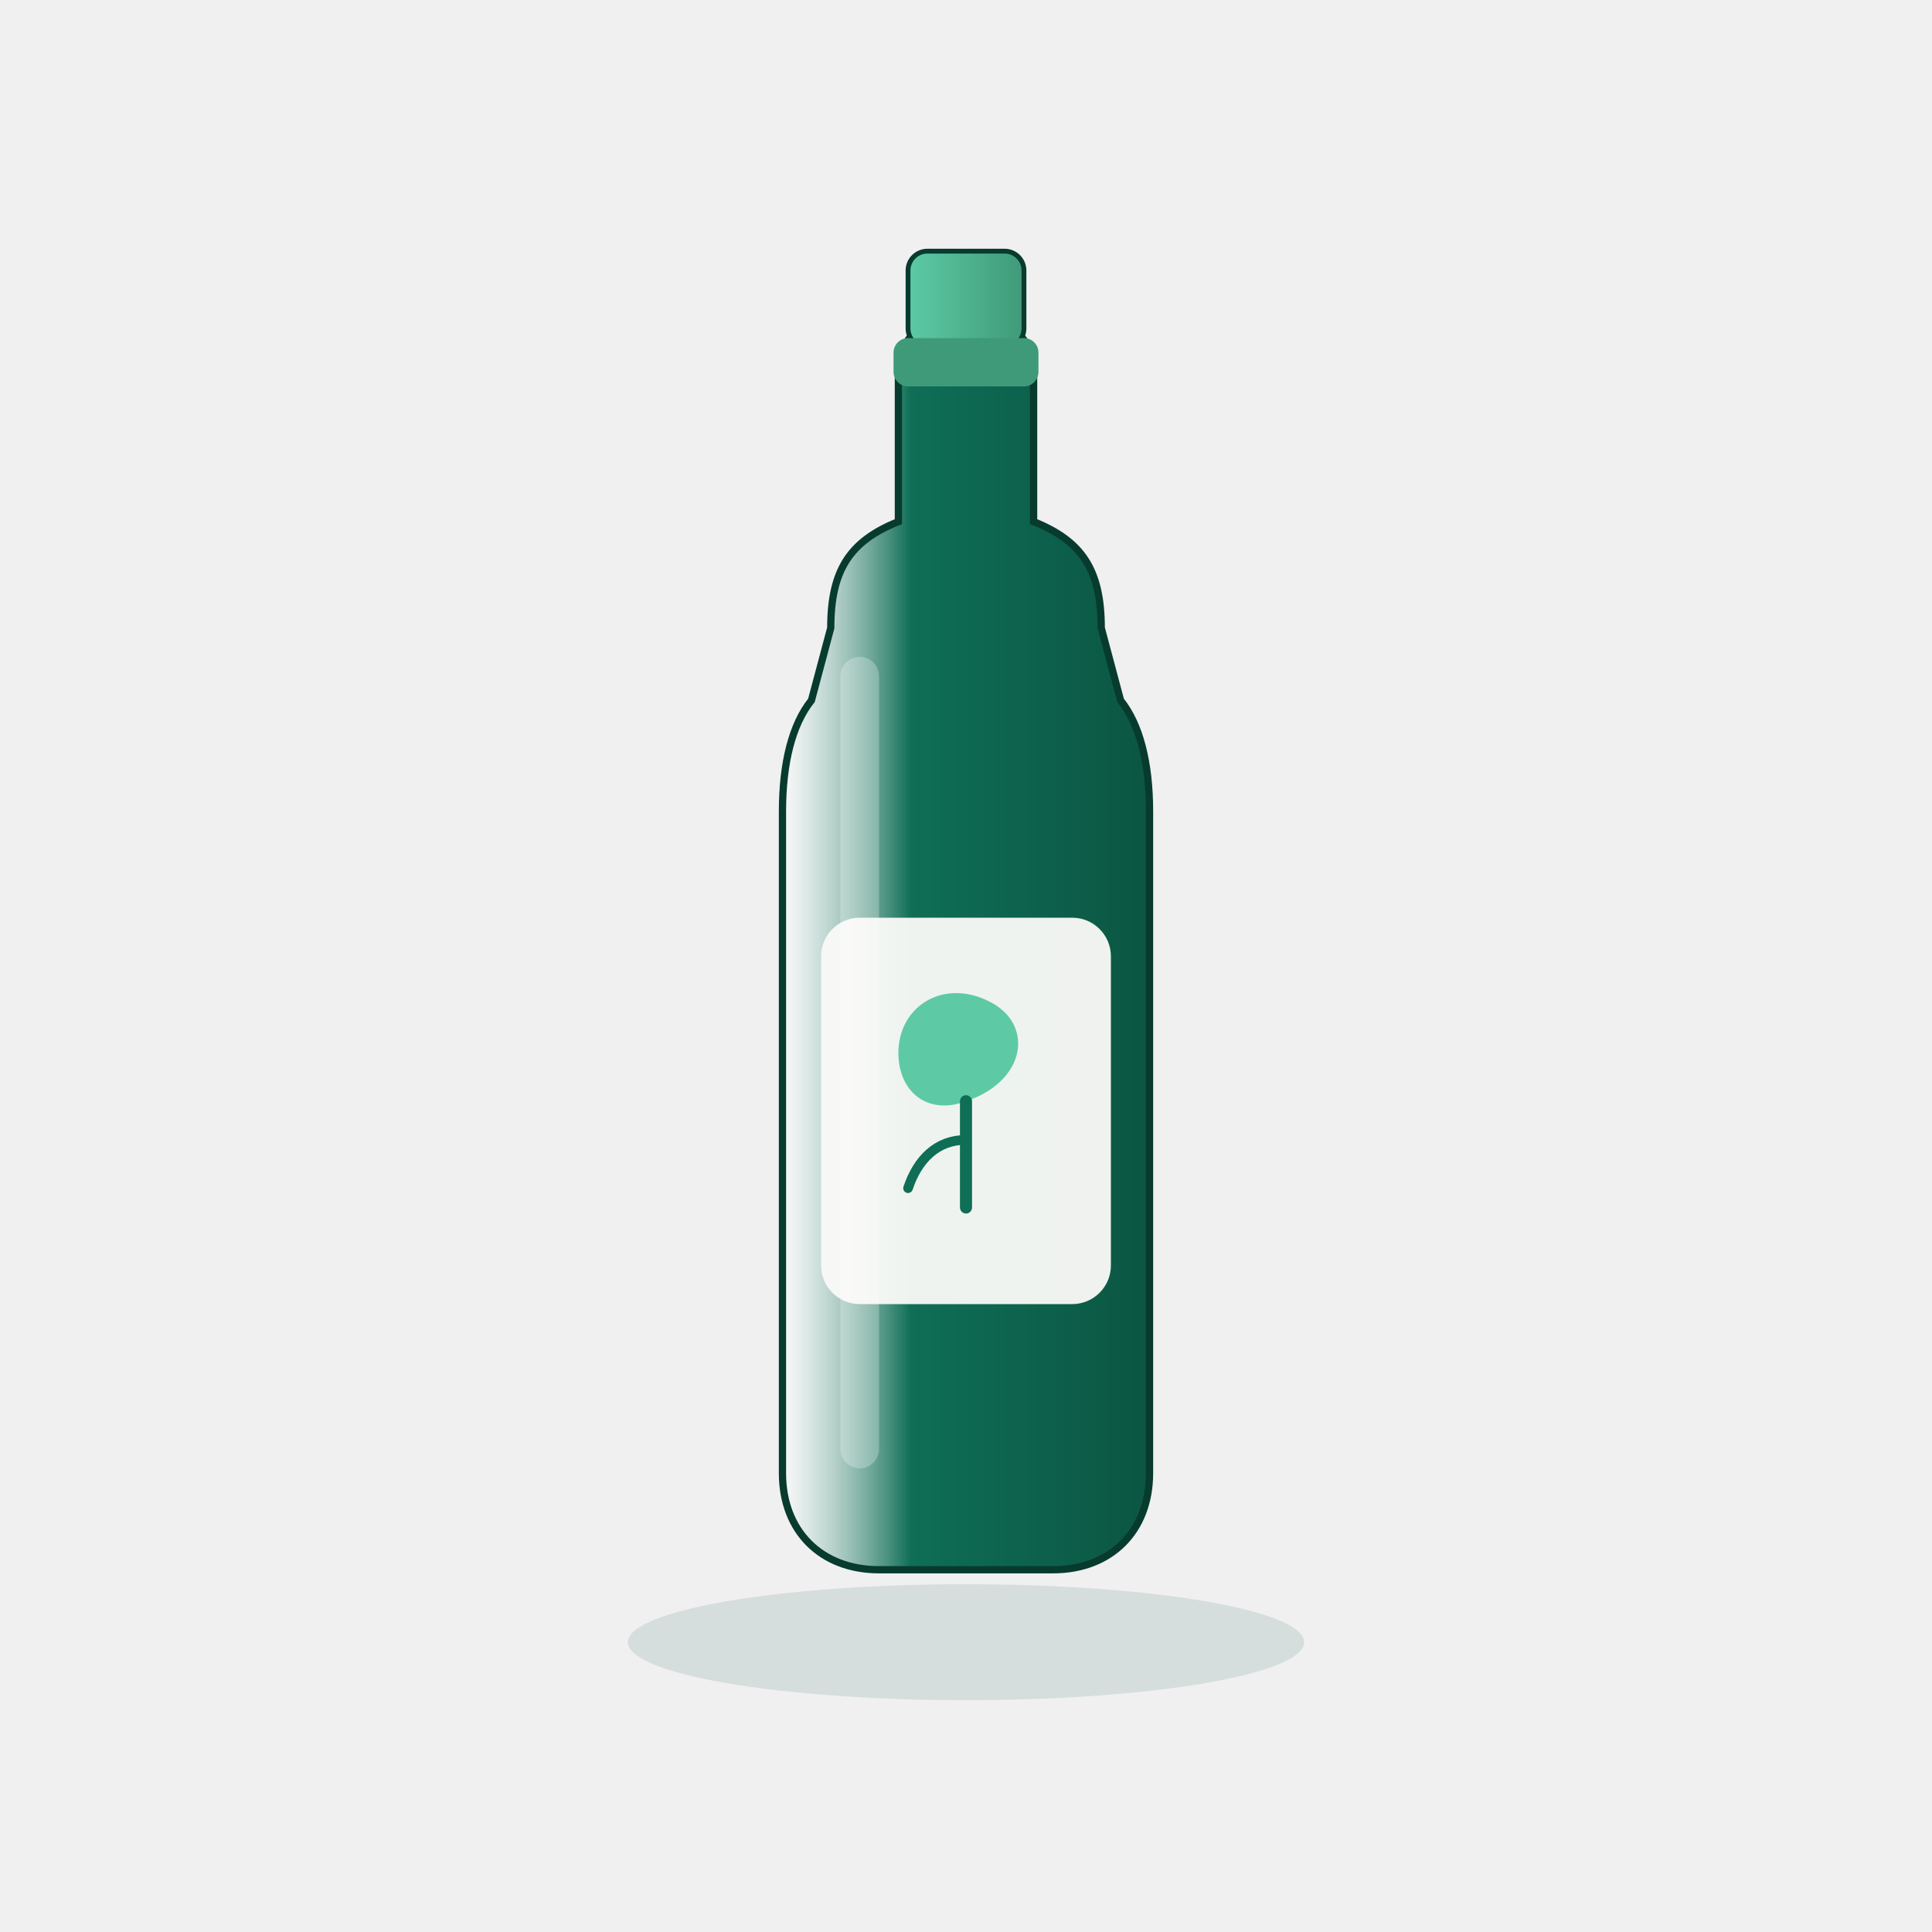
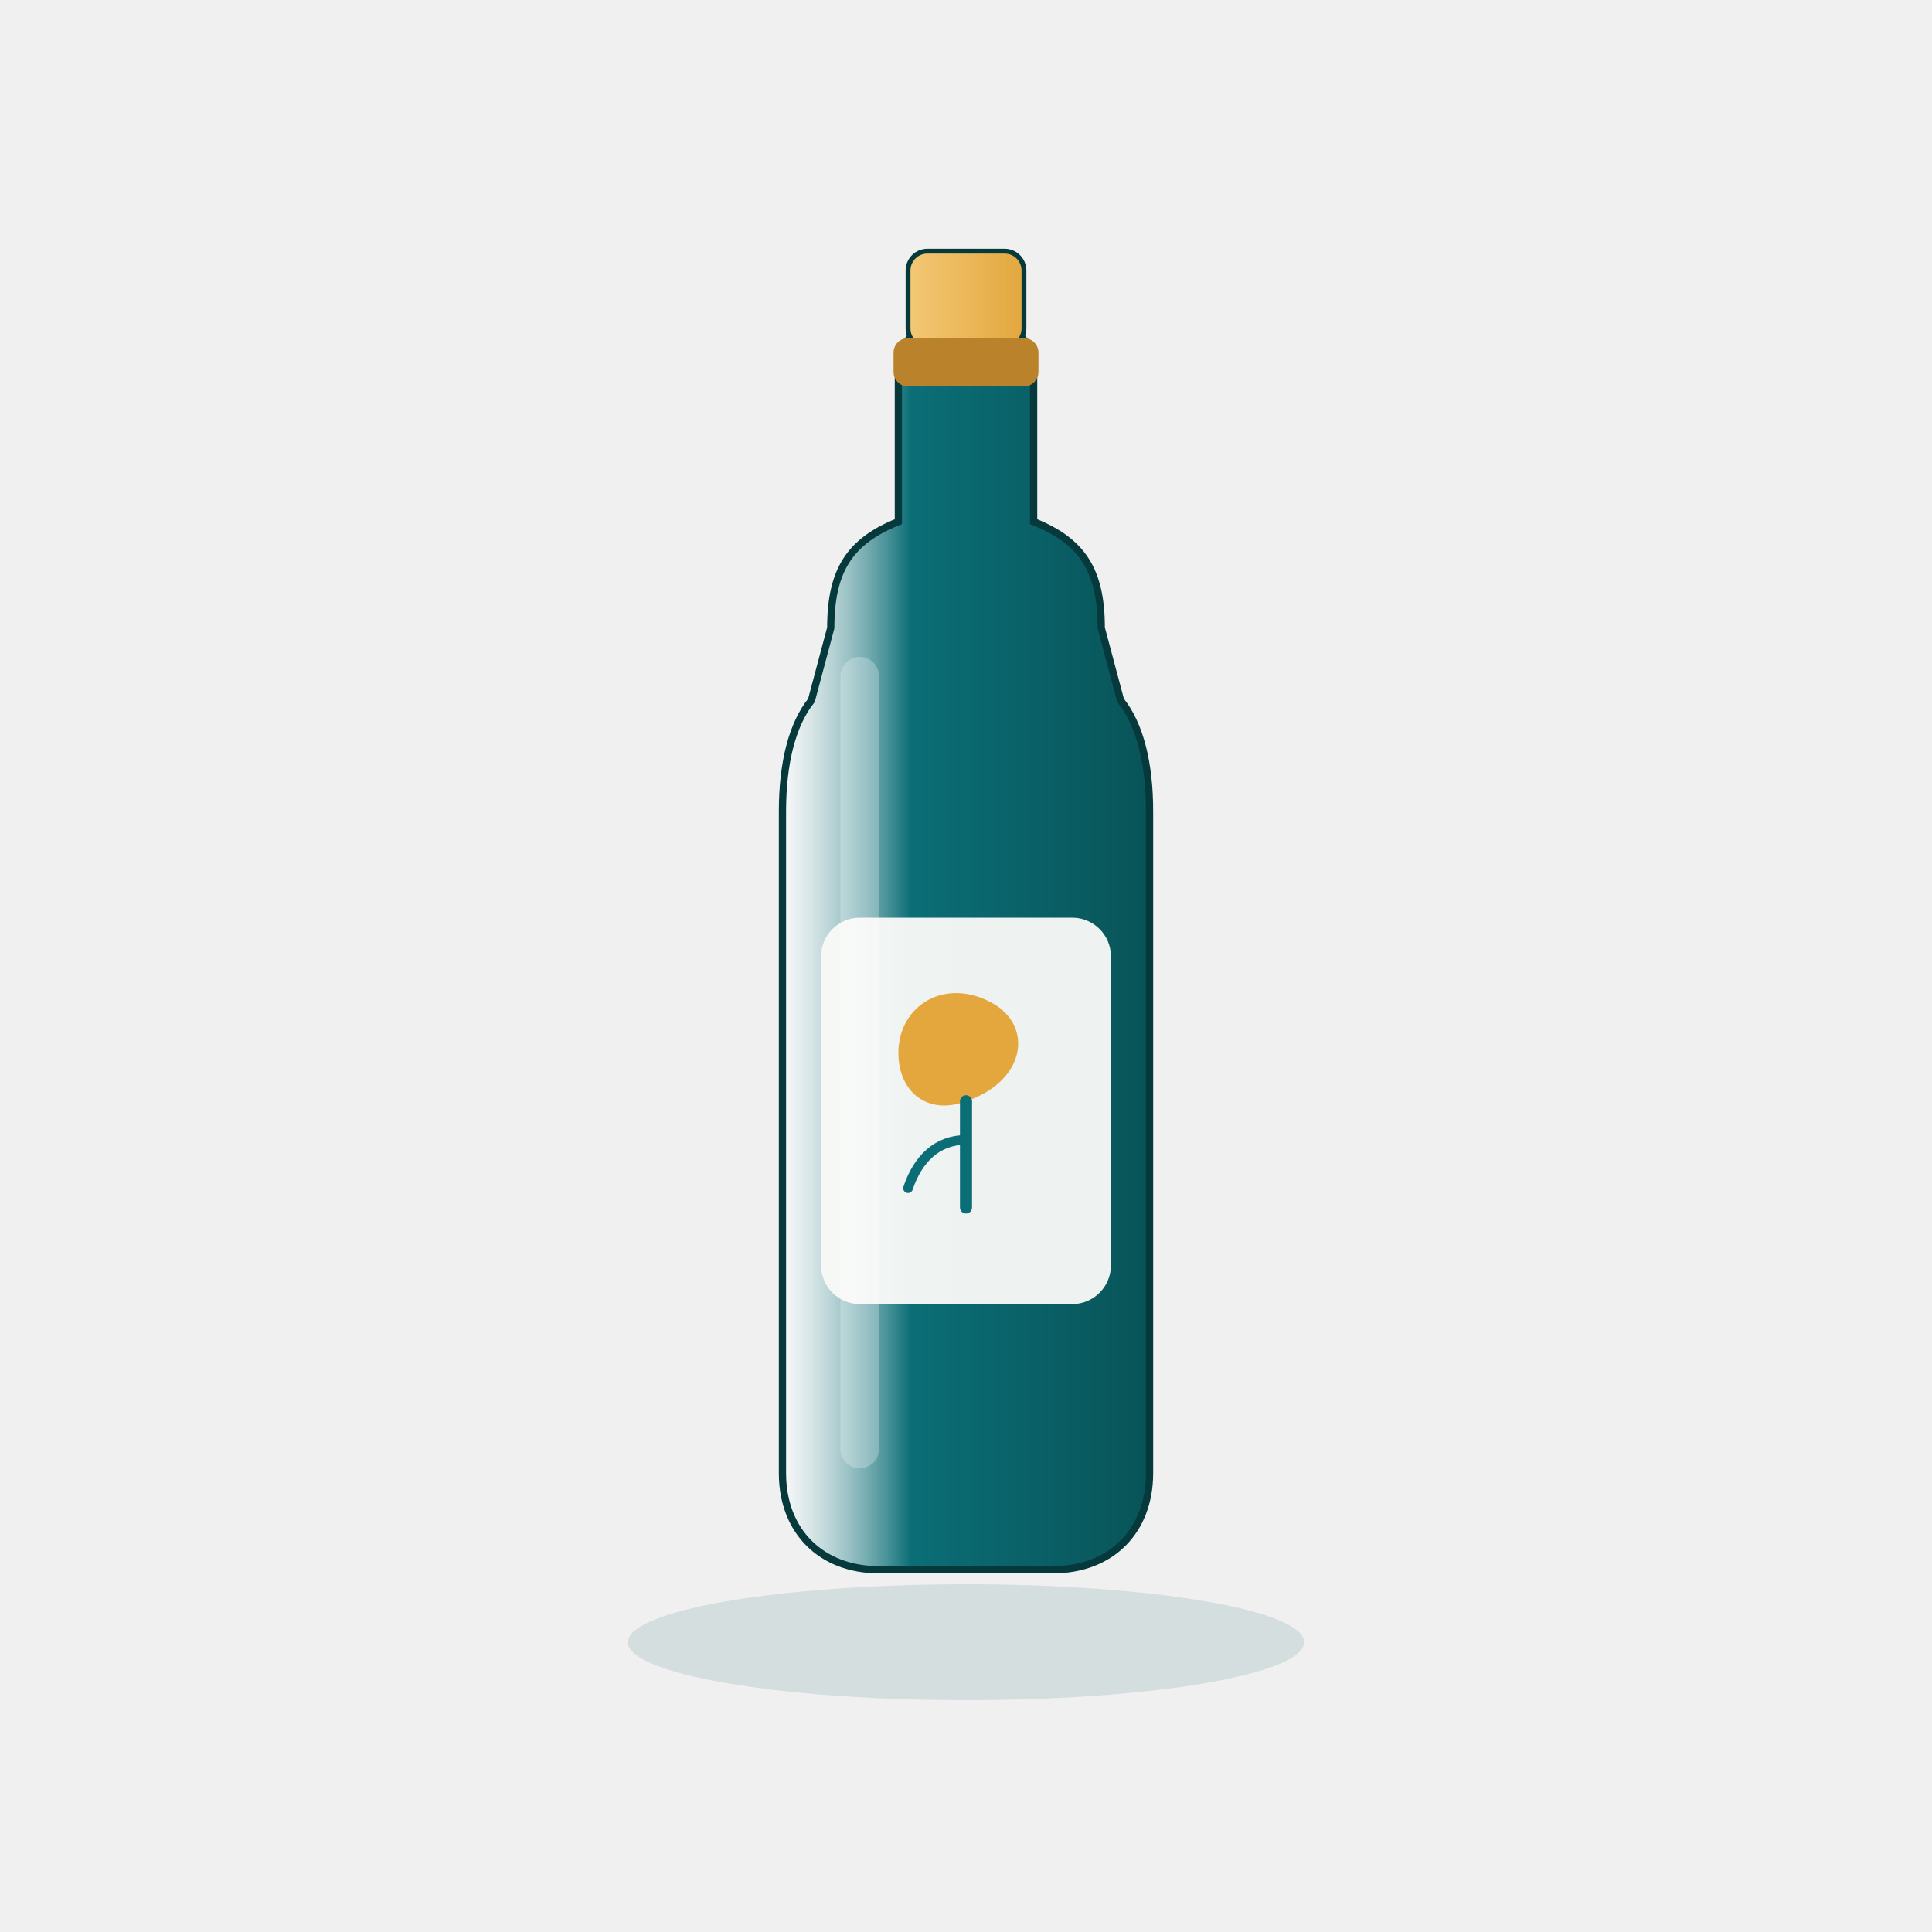
<svg xmlns="http://www.w3.org/2000/svg" width="400" height="400" viewBox="0 0 400 400">
  <defs>
    <linearGradient id="kw-body" x1="0" y1="0" x2="1" y2="0">
      <stop offset="0%" stop-color="#FFFFFF" stop-opacity="0.55" />
-       <stop offset="35%" stop-color="#0F6E56" />
-       <stop offset="100%" stop-color="#0B5643" />
+       <stop offset="35%" stop-color="#0B6E76" />
+       <stop offset="100%" stop-color="#085458" />
    </linearGradient>
    <linearGradient id="kw-cap" x1="0" y1="0" x2="1" y2="0">
-       <stop offset="0%" stop-color="#5DCAA5" />
-       <stop offset="100%" stop-color="#3F9A79" />
+       <stop offset="0%" stop-color="#F3C876" />
+       <stop offset="100%" stop-color="#E3A73E" />
    </linearGradient>
  </defs>
-   <ellipse cx="200" cy="340" rx="70" ry="12" fill="#0B5643" opacity="0.12" />
-   <path d="M172 130            C172 118, 176 112, 186 108            L186 78            C186 70, 190 66, 200 66            C210 66, 214 70, 214 78            L214 108            C224 112, 228 118, 228 130            L232 145            C236 150, 238 158, 238 168            L238 305            C238 317, 230 325, 218 325            L182 325            C170 325, 162 317, 162 305            L162 168            C162 158, 164 150, 168 145            Z" fill="url(#kw-body)" stroke="#073B2E" stroke-width="1.5" />
-   <rect x="188" y="52" width="24" height="20" rx="4" fill="url(#kw-cap)" stroke="#073B2E" stroke-width="1" />
-   <rect x="185" y="70" width="30" height="10" rx="3" fill="#3F9A79" />
+   <ellipse cx="200" cy="340" rx="70" ry="12" fill="#085458" opacity="0.12" />
+   <path d="M172 130            C172 118, 176 112, 186 108            L186 78            C186 70, 190 66, 200 66            C210 66, 214 70, 214 78            L214 108            C224 112, 228 118, 228 130            L232 145            C236 150, 238 158, 238 168            L238 305            C238 317, 230 325, 218 325            L182 325            C170 325, 162 317, 162 305            L162 168            C162 158, 164 150, 168 145            Z" fill="url(#kw-body)" stroke="#05393C" stroke-width="1.5" />
+   <rect x="188" y="52" width="24" height="20" rx="4" fill="url(#kw-cap)" stroke="#05393C" stroke-width="1" />
+   <rect x="185" y="70" width="30" height="10" rx="3" fill="#B9822B" />
  <rect x="170" y="190" width="60" height="80" rx="8" fill="#FAFAF8" opacity="0.95" />
-   <path d="M186 218 C186 208, 196 202, 206 208 C214 213, 212 224, 200 228 C192 231, 186 226, 186 218 Z" fill="#5DCAA5" />
-   <path d="M200 228 L200 250" stroke="#0F6E56" stroke-width="2.5" stroke-linecap="round" />
-   <path d="M200 236 C194 236, 190 240, 188 246" stroke="#0F6E56" stroke-width="2" stroke-linecap="round" fill="none" />
+   <path d="M186 218 C186 208, 196 202, 206 208 C214 213, 212 224, 200 228 C192 231, 186 226, 186 218 Z" fill="#E3A73E" />
+   <path d="M200 228 L200 250" stroke="#0B6E76" stroke-width="2.5" stroke-linecap="round" />
+   <path d="M200 236 C194 236, 190 240, 188 246" stroke="#0B6E76" stroke-width="2" stroke-linecap="round" fill="none" />
  <path d="M178 140 L178 300" stroke="#FFFFFF" stroke-width="8" stroke-linecap="round" opacity="0.25" />
</svg>
